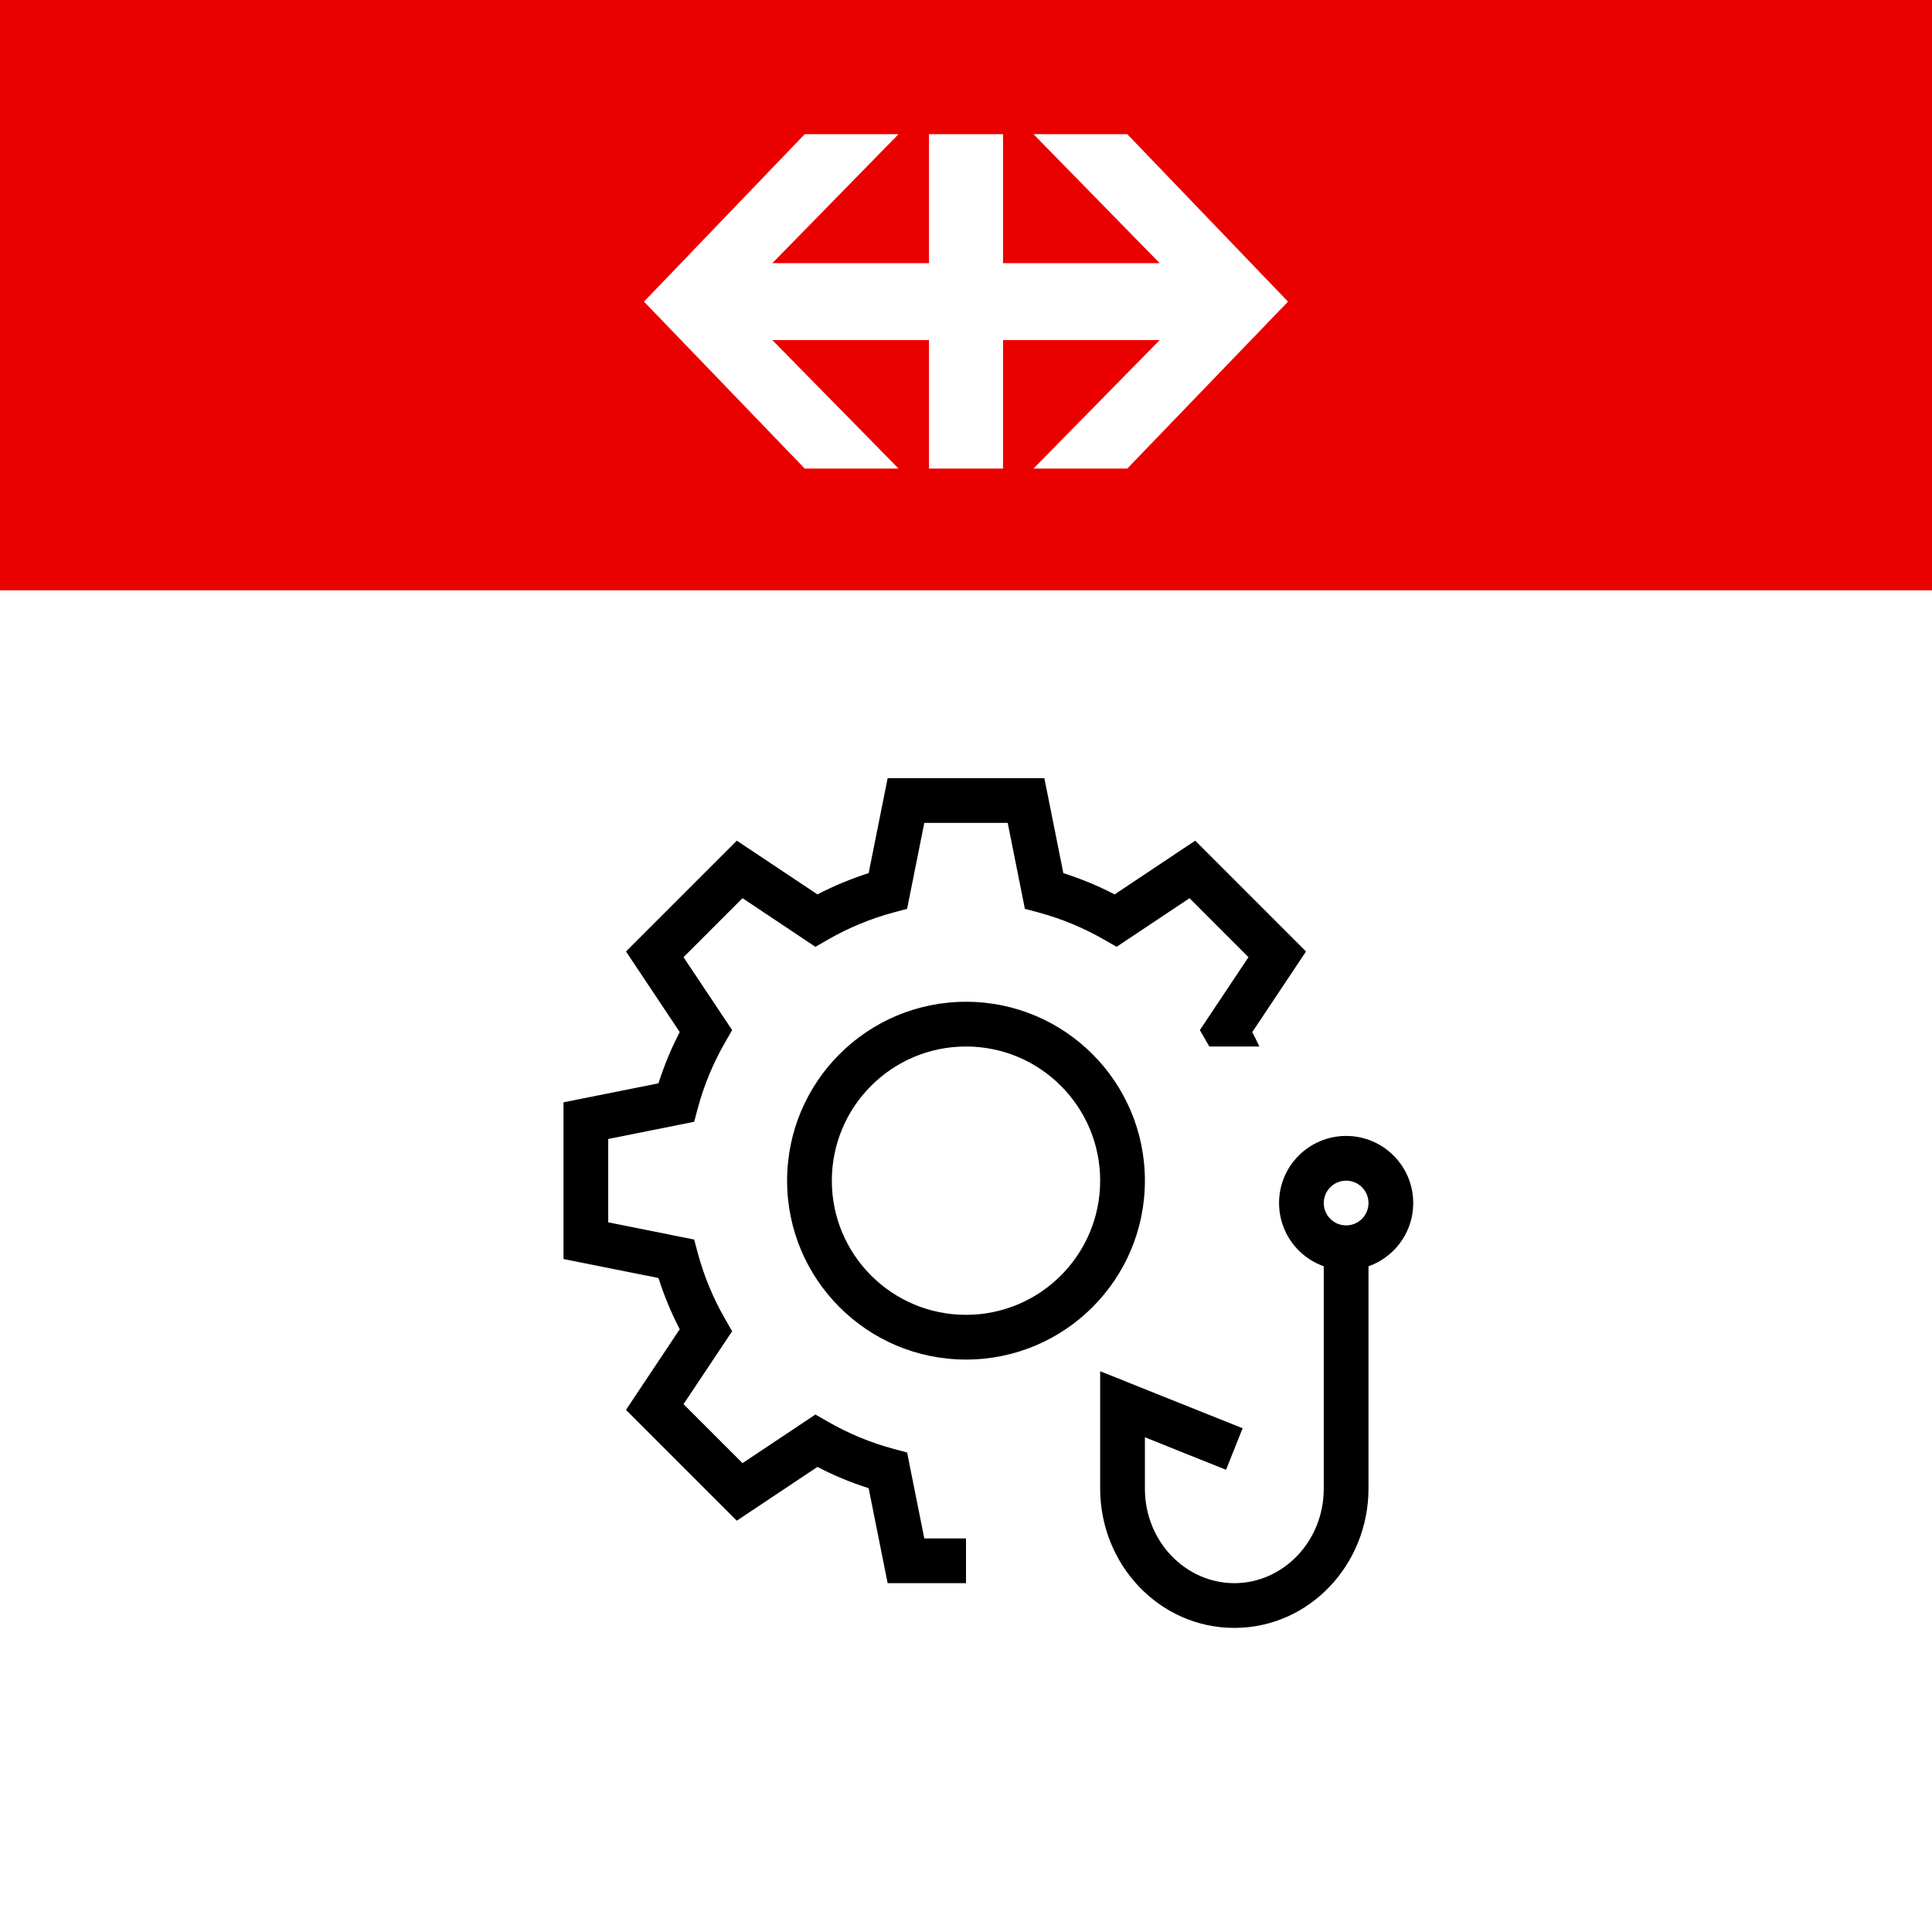
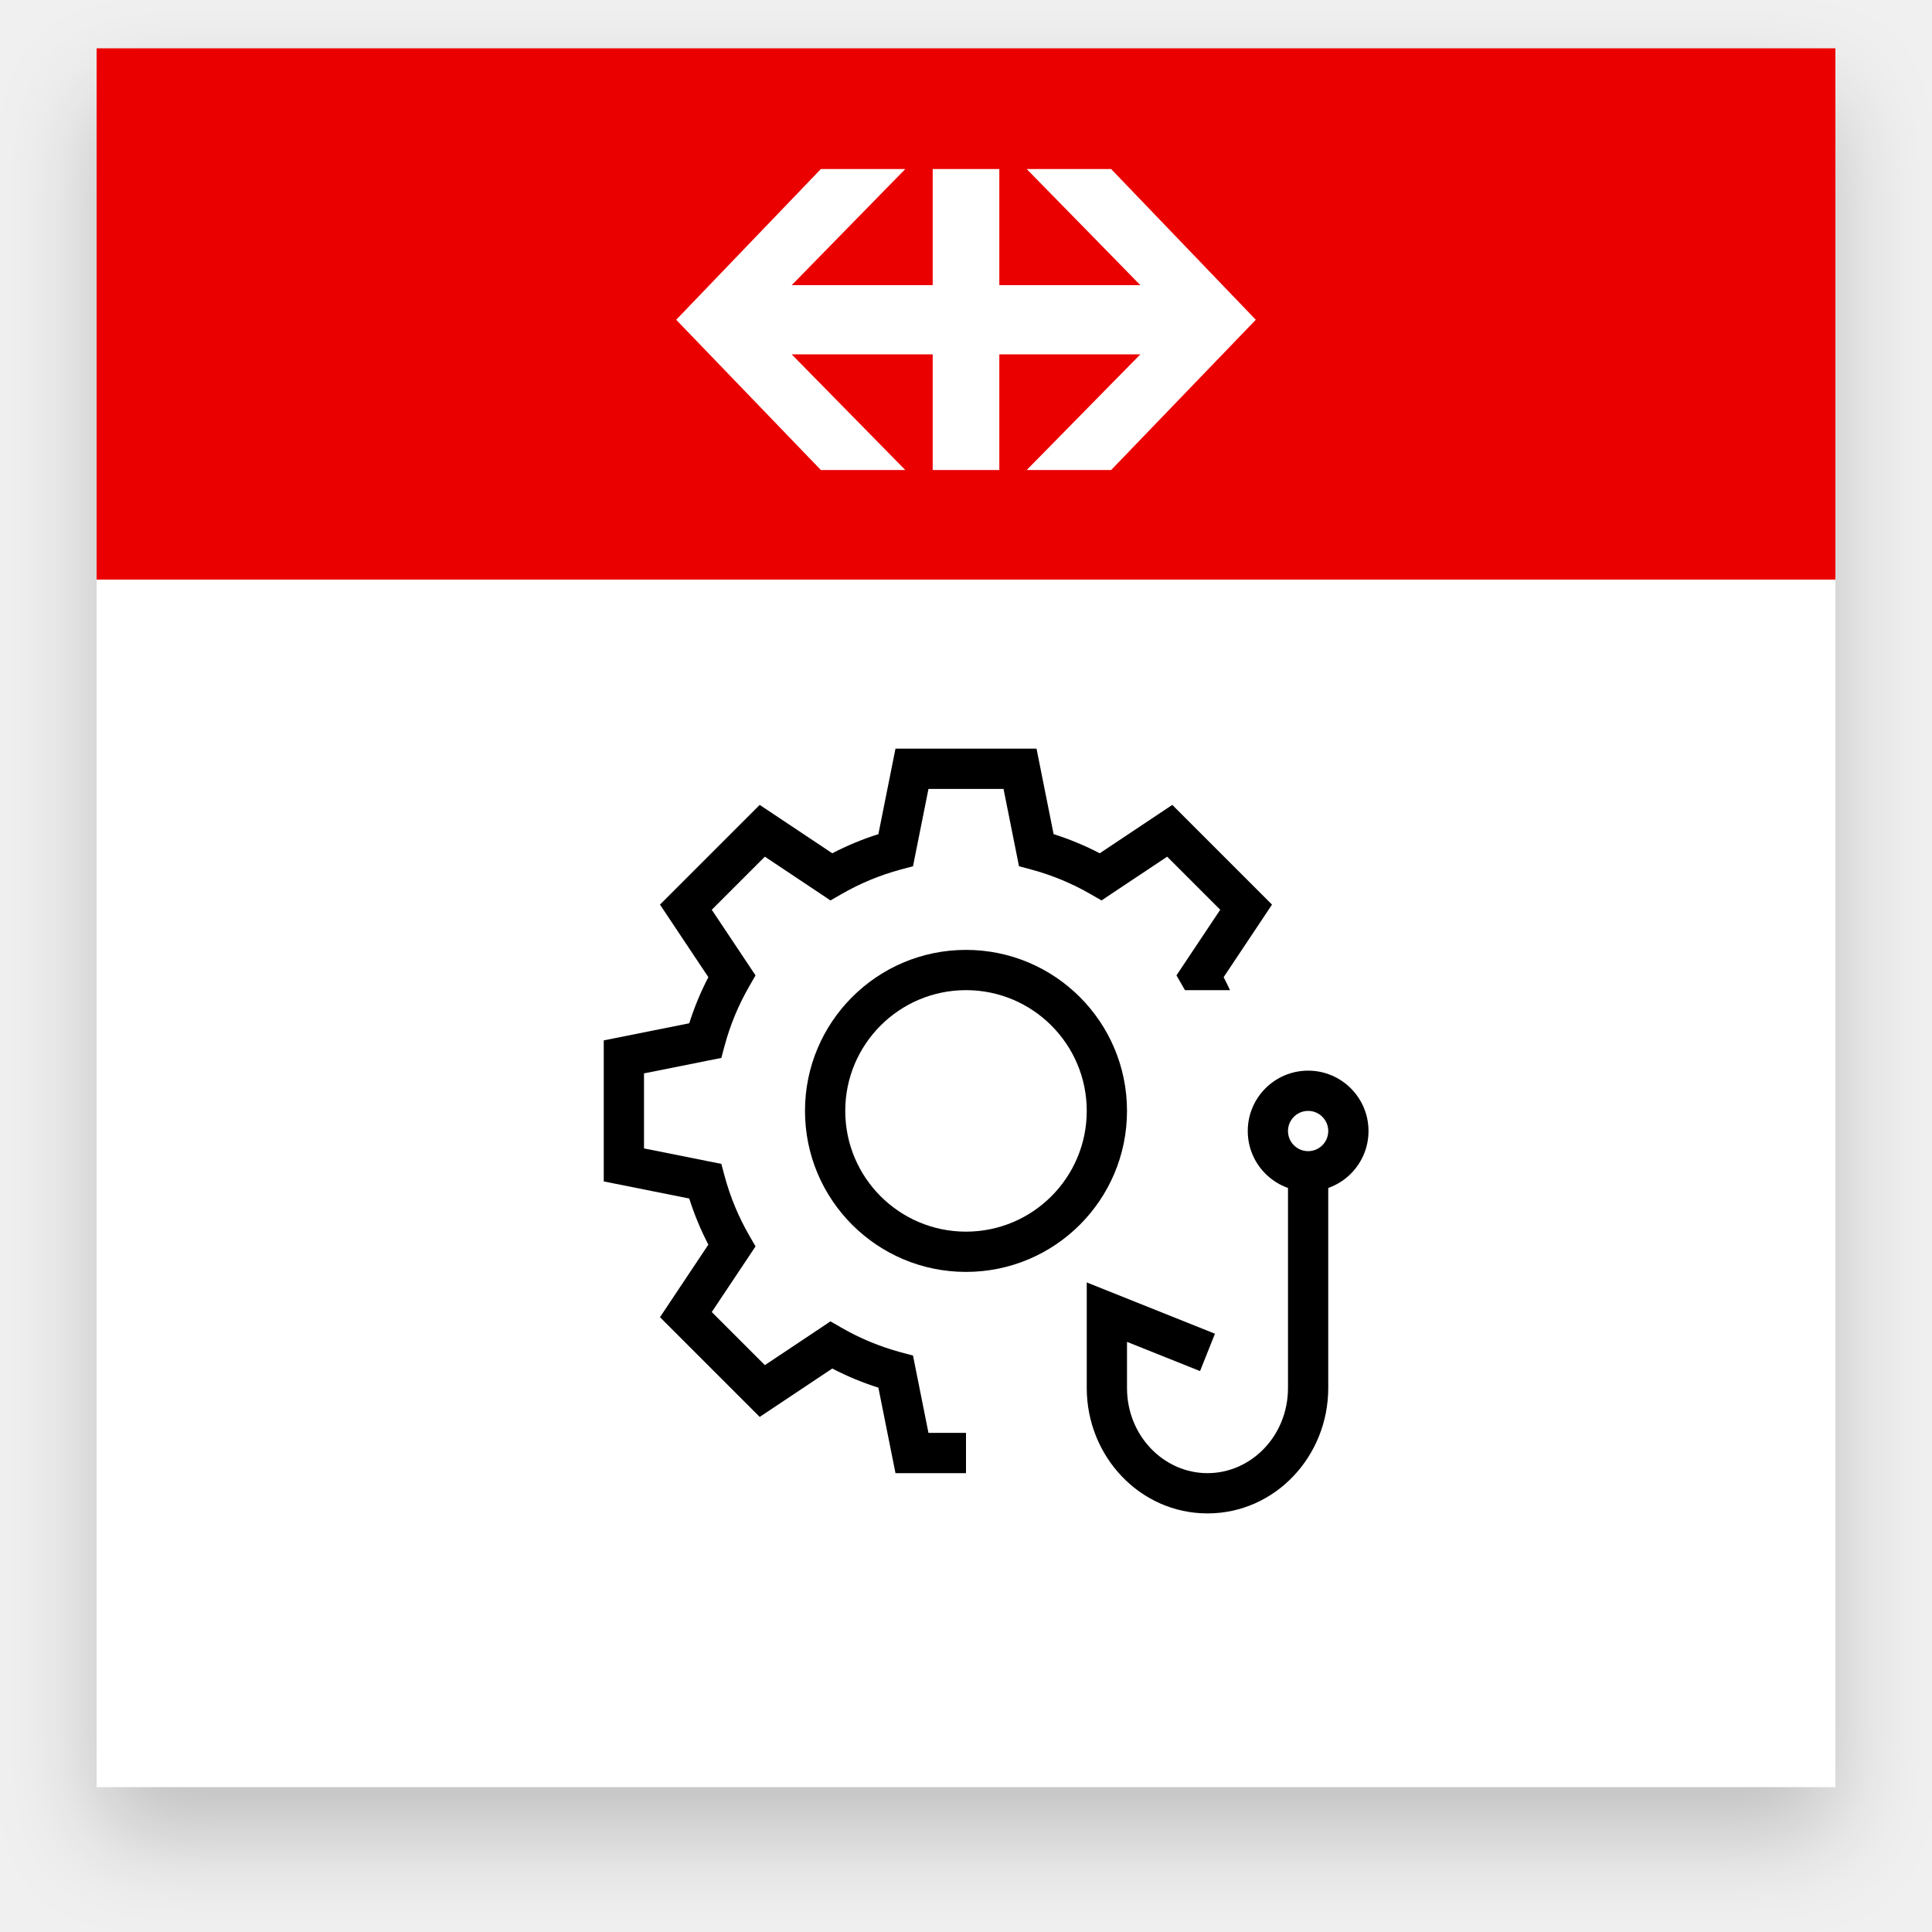
- <svg xmlns="http://www.w3.org/2000/svg" width="30" height="30" viewBox="0 0 72 72" fill="none">
-   <g clip-path="url(#clip0_1553_1001)">
-     <rect width="72" height="72" fill="white" />
-     <mask id="mask0_1553_1001" style="mask-type:luminance" maskUnits="userSpaceOnUse" x="0" y="0" width="72" height="72">
-       <rect width="72" height="72" fill="white" />
+ <svg xmlns="http://www.w3.org/2000/svg" width="30" height="30" viewBox="0 0 80 80" fill="none">
+   <g filter="url(#filter0_d_1553_998)">
+     <mask id="mask0_1553_998" style="mask-type:luminance" maskUnits="userSpaceOnUse" x="4" y="2" width="72" height="72">
+       <rect x="4" y="2" width="72" height="72" fill="white" />
    </mask>
-     <g mask="url(#mask0_1553_1001)">
-       <rect width="108" height="108" transform="translate(-18 -18)" fill="white" />
-       <path fill-rule="evenodd" clip-rule="evenodd" d="M50.167 44C49.706 44 49.333 44.373 49.333 44.833C49.333 45.294 49.706 45.667 50.167 45.667C50.627 45.667 51 45.294 51 44.833C51 44.373 50.627 44 50.167 44ZM47.667 44.833C47.667 43.453 48.786 42.333 50.167 42.333C51.547 42.333 52.667 43.453 52.667 44.833C52.667 46.214 51.547 47.333 50.167 47.333C48.786 47.333 47.667 46.214 47.667 44.833Z" fill="black" />
-       <path fill-rule="evenodd" clip-rule="evenodd" d="M51 46.5V55.474C51 58.306 48.797 60.667 46 60.667C43.203 60.667 41 58.306 41 55.474L41 51.102L46.309 53.226L45.691 54.774L42.667 53.564L42.667 55.474C42.667 57.457 44.194 59 46 59C47.806 59 49.333 57.457 49.333 55.474V46.5H51Z" fill="black" />
-       <path fill-rule="evenodd" clip-rule="evenodd" d="M36 39C33.239 39 31 41.239 31 44C31 46.761 33.239 49 36 49C38.761 49 41 46.761 41 44C41 41.239 38.761 39 36 39ZM29.333 44C29.333 40.318 32.318 37.333 36 37.333C39.682 37.333 42.667 40.318 42.667 44C42.667 47.682 39.682 50.667 36 50.667C32.318 50.667 29.333 47.682 29.333 44Z" fill="black" />
-       <path fill-rule="evenodd" clip-rule="evenodd" d="M33.763 29H33.08L32.946 29.67L32.372 32.54C31.709 32.75 31.07 33.016 30.463 33.332L28.027 31.708L27.458 31.329L26.975 31.812L23.812 34.975L23.329 35.458L23.708 36.027L25.332 38.463C25.015 39.07 24.75 39.709 24.54 40.372L21.67 40.946L21 41.08V41.763V46.237V46.92L21.67 47.054L24.54 47.628C24.75 48.291 25.015 48.929 25.332 49.537L23.708 51.973L23.329 52.542L23.812 53.025L26.975 56.188L27.458 56.671L28.027 56.292L30.462 54.668C31.07 54.984 31.709 55.25 32.372 55.46L32.946 58.33L33.08 59H33.763H36V57.333H34.446L33.907 54.639L33.806 54.131L33.306 53.997C32.432 53.762 31.604 53.416 30.837 52.973L30.388 52.715L29.958 53.002L27.671 54.527L25.473 52.329L26.998 50.042L27.285 49.611L27.027 49.163C26.584 48.396 26.238 47.568 26.003 46.694L25.869 46.194L25.361 46.093L22.667 45.554V42.446L25.361 41.907L25.869 41.806L26.003 41.306C26.238 40.432 26.584 39.604 27.027 38.837L27.285 38.389L26.998 37.958L25.473 35.671L27.671 33.473L29.958 34.998L30.388 35.285L30.837 35.027C31.604 34.584 32.432 34.238 33.306 34.003L33.806 33.869L33.907 33.361L34.446 30.667H37.554L38.093 33.361L38.194 33.869L38.694 34.003C39.568 34.238 40.397 34.584 41.163 35.027L41.612 35.285L42.042 34.998L44.33 33.473L46.527 35.671L45.002 37.958L44.715 38.389L44.973 38.837C45.005 38.891 45.035 38.945 45.066 39H46.931C46.848 38.818 46.76 38.639 46.668 38.463L48.292 36.027L48.671 35.458L48.188 34.975L45.025 31.812L44.542 31.329L43.973 31.708L41.538 33.332C40.93 33.016 40.291 32.75 39.628 32.54L39.054 29.67L38.92 29H38.237H33.763Z" fill="black" />
-       <rect x="-18" y="-18" width="108" height="40" fill="#EB0000" />
-       <path fill-rule="evenodd" clip-rule="evenodd" d="M29.99 17.462H33.486L28.782 12.673H34.621V17.462H37.38V12.673H43.22L38.514 17.462H42.01L48 11.241L42.01 5H38.514L43.22 9.808H37.38V5H34.621V9.808H28.782L33.486 5H29.99L24 11.241L29.99 17.462" fill="white" />
+     <g mask="url(#mask0_1553_998)">
+       <rect width="108" height="108" transform="translate(-14 -16)" fill="white" />
+       <path fill-rule="evenodd" clip-rule="evenodd" d="M54.167 46C53.706 46 53.333 46.373 53.333 46.833C53.333 47.294 53.706 47.667 54.167 47.667C54.627 47.667 55 47.294 55 46.833C55 46.373 54.627 46 54.167 46ZM51.667 46.833C51.667 45.453 52.786 44.333 54.167 44.333C55.547 44.333 56.667 45.453 56.667 46.833C56.667 48.214 55.547 49.333 54.167 49.333C52.786 49.333 51.667 48.214 51.667 46.833Z" fill="black" />
+       <path fill-rule="evenodd" clip-rule="evenodd" d="M55 48.5V57.474C55 60.306 52.797 62.667 50 62.667C47.203 62.667 45 60.306 45 57.474L45 53.102L50.309 55.226L49.691 56.774L46.667 55.564L46.667 57.474C46.667 59.457 48.194 61 50 61C51.806 61 53.333 59.457 53.333 57.474V48.5H55Z" fill="black" />
+       <path fill-rule="evenodd" clip-rule="evenodd" d="M40 41C37.239 41 35 43.239 35 46C35 48.761 37.239 51 40 51C42.761 51 45 48.761 45 46C45 43.239 42.761 41 40 41ZM33.333 46C33.333 42.318 36.318 39.333 40 39.333C43.682 39.333 46.667 42.318 46.667 46C46.667 49.682 43.682 52.667 40 52.667C36.318 52.667 33.333 49.682 33.333 46Z" fill="black" />
+       <path fill-rule="evenodd" clip-rule="evenodd" d="M37.763 31H37.08L36.946 31.67L36.372 34.54C35.709 34.75 35.07 35.016 34.463 35.332L32.027 33.708L31.458 33.329L30.975 33.812L27.812 36.975L27.329 37.458L27.708 38.027L29.332 40.463C29.015 41.07 28.75 41.709 28.54 42.372L25.67 42.946L25 43.08V43.763V48.237V48.92L25.67 49.054L28.54 49.628C28.75 50.291 29.015 50.929 29.332 51.537L27.708 53.973L27.329 54.542L27.812 55.025L30.975 58.188L31.458 58.671L32.027 58.292L34.462 56.668C35.07 56.984 35.709 57.25 36.372 57.46L36.946 60.33L37.08 61H37.763H40V59.333H38.446L37.907 56.639L37.806 56.131L37.306 55.997C36.432 55.762 35.603 55.416 34.837 54.973L34.388 54.715L33.958 55.002L31.671 56.527L29.473 54.329L30.998 52.042L31.285 51.611L31.027 51.163C30.584 50.396 30.238 49.568 30.003 48.694L29.869 48.194L29.361 48.093L26.667 47.554V44.446L29.361 43.907L29.869 43.806L30.003 43.306C30.238 42.432 30.584 41.604 31.027 40.837L31.285 40.389L30.998 39.958L29.473 37.671L31.671 35.473L33.958 36.998L34.388 37.285L34.837 37.027C35.603 36.584 36.432 36.238 37.306 36.003L37.806 35.869L37.907 35.361L38.446 32.667H41.554L42.093 35.361L42.194 35.869L42.694 36.003C43.568 36.238 44.397 36.584 45.163 37.027L45.612 37.285L46.042 36.998L48.33 35.473L50.527 37.671L49.002 39.958L48.715 40.389L48.973 40.837C49.005 40.891 49.035 40.945 49.066 41H50.931C50.848 40.818 50.76 40.639 50.668 40.463L52.292 38.027L52.671 37.458L52.188 36.975L49.025 33.812L48.542 33.329L47.973 33.708L45.538 35.332C44.93 35.016 44.291 34.75 43.628 34.54L43.054 31.67L42.92 31H42.237H37.763Z" fill="black" />
+       <rect x="-14" y="-16" width="108" height="40" fill="#EB0000" />
+       <path fill-rule="evenodd" clip-rule="evenodd" d="M33.99 19.462H37.486L32.782 14.673H38.621V19.462H41.38V14.673H47.22L42.514 19.462H46.01L52 13.241L46.01 7H42.514L47.22 11.808H41.38V7H38.621V11.808H32.782L37.486 7H33.99L28 13.241L33.99 19.462" fill="white" />
    </g>
  </g>
  <defs>
-     <clipPath id="clip0_1553_1001">
-       <rect width="72" height="72" fill="white" />
-     </clipPath>
+     <filter id="filter0_d_1553_998" x="0" y="0" width="80" height="80" filterUnits="userSpaceOnUse" color-interpolation-filters="sRGB">
+       <feFlood flood-opacity="0" result="BackgroundImageFix" />
+       <feColorMatrix in="SourceAlpha" type="matrix" values="0 0 0 0 0 0 0 0 0 0 0 0 0 0 0 0 0 0 127 0" result="hardAlpha" />
+       <feOffset dy="2" />
+       <feGaussianBlur stdDeviation="2" />
+       <feColorMatrix type="matrix" values="0 0 0 0 0 0 0 0 0 0 0 0 0 0 0 0 0 0 0.2 0" />
+       <feBlend mode="normal" in2="BackgroundImageFix" result="effect1_dropShadow_1553_998" />
+       <feBlend mode="normal" in="SourceGraphic" in2="effect1_dropShadow_1553_998" result="shape" />
+     </filter>
  </defs>
</svg>
